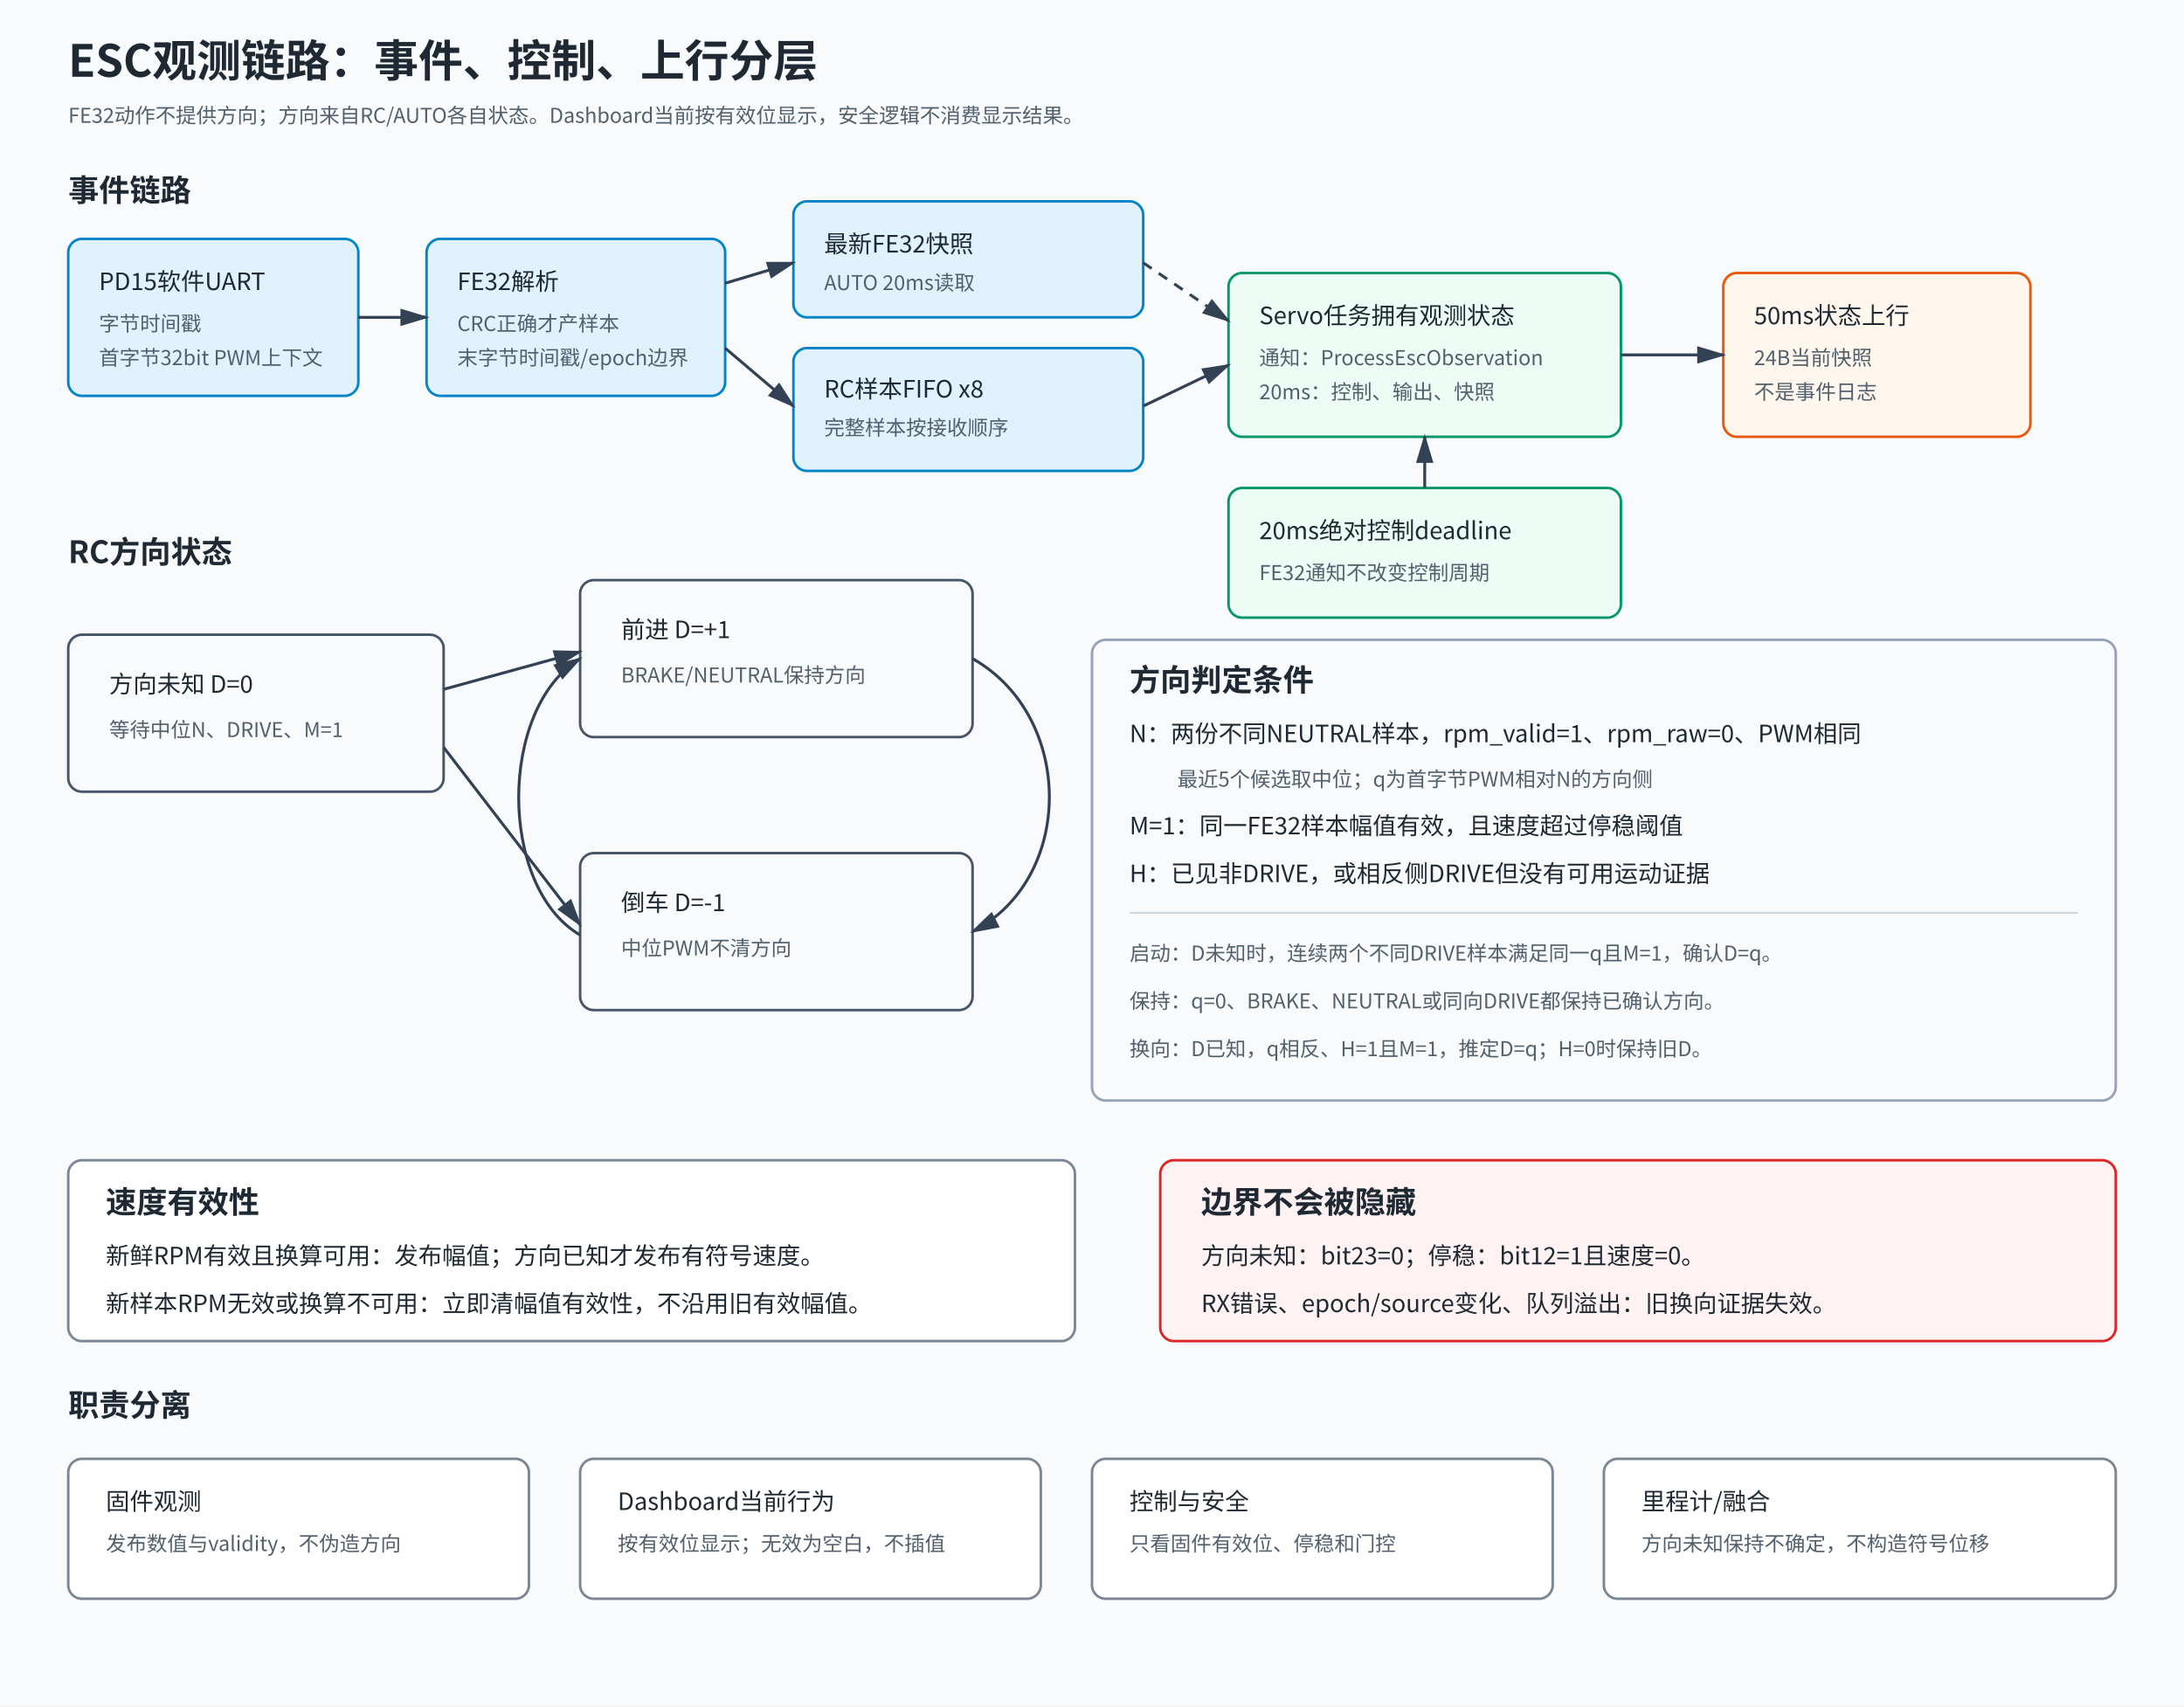
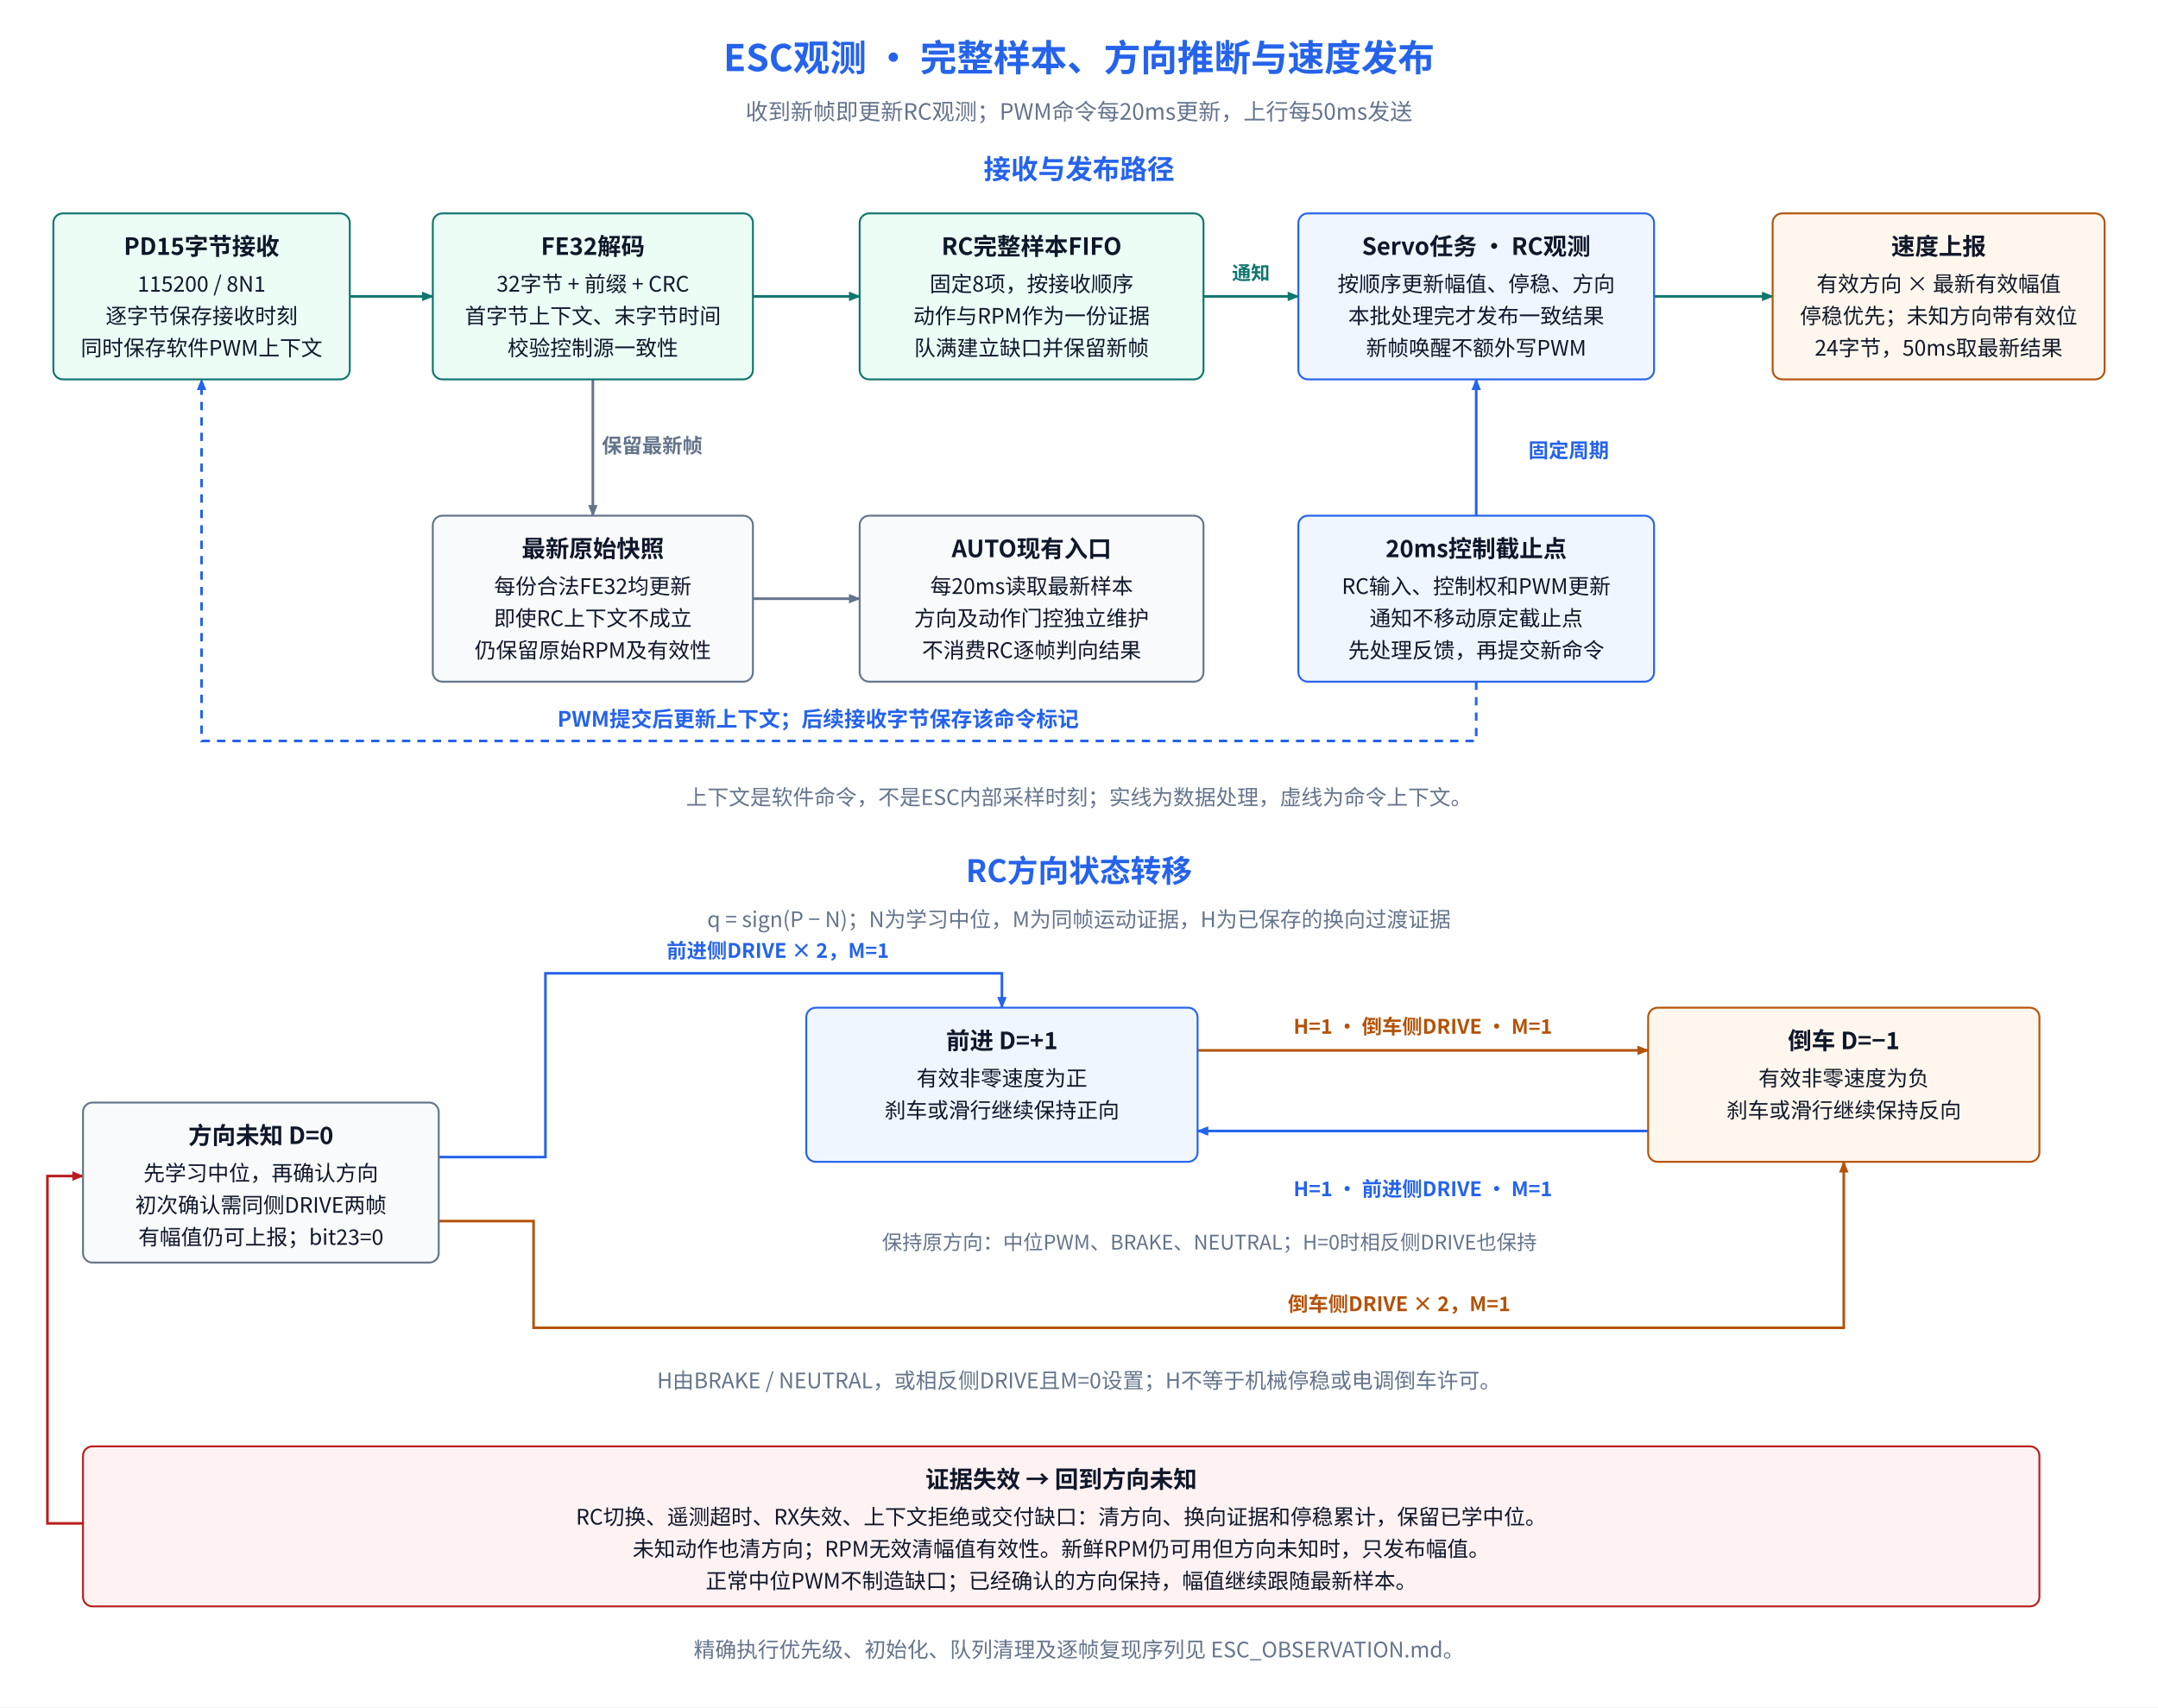
- <svg xmlns="http://www.w3.org/2000/svg" width="1280" height="1000" viewBox="0 0 1280 1000" role="img" aria-labelledby="title desc">
+ <svg xmlns="http://www.w3.org/2000/svg" width="1820" height="1440" viewBox="0 0 1820 1440" role="img" aria-labelledby="title desc">
+   <rect width="100%" height="100%" fill="white" />
  <defs>
-     <style>
-       text { font-family: "Noto Sans CJK SC", "Microsoft YaHei", "WenQuanYi Micro Hei", sans-serif; fill: #1f2933; }
-       .title { font-size: 26px; font-weight: 700; }
-       .section { font-size: 18px; font-weight: 700; }
-       .label { font-size: 14px; }
-       .small { font-size: 12px; fill: #52606d; }
-       .box { fill: #ffffff; stroke: #7b8794; stroke-width: 1.5; rx: 8; }
-       .event { fill: #e0f2fe; stroke: #0284c7; }
-       .control { fill: #ecfdf5; stroke: #059669; }
-       .uplink { fill: #fff7ed; stroke: #ea580c; }
-       .state { fill: #f8fafc; stroke: #475569; }
-       .invalid { fill: #fef2f2; stroke: #dc2626; }
-       .guard { fill: #f8fafc; stroke: #94a3b8; }
-       .arrow { stroke: #334155; stroke-width: 1.7; fill: none; marker-end: url(#arrow); }
-       .dashed { stroke-dasharray: 6 5; }
-       .rule { stroke: #cbd5e1; stroke-width: 1; }
-     </style>
-     <marker id="arrow" markerWidth="10" markerHeight="10" refX="9" refY="3" orient="auto" markerUnits="strokeWidth">
-       <path d="M0,0 L10,3 L0,6 Z" fill="#334155" />
+     <marker id="arrow-blue" markerWidth="10" markerHeight="8" refX="9" refY="4" orient="auto" markerUnits="userSpaceOnUse">
+       <path d="M0 0 L10 4 L0 8 Z" fill="#2563eb" />
+     </marker>
+     <marker id="arrow-green" markerWidth="10" markerHeight="8" refX="9" refY="4" orient="auto" markerUnits="userSpaceOnUse">
+       <path d="M0 0 L10 4 L0 8 Z" fill="#0f766e" />
+     </marker>
+     <marker id="arrow-orange" markerWidth="10" markerHeight="8" refX="9" refY="4" orient="auto" markerUnits="userSpaceOnUse">
+       <path d="M0 0 L10 4 L0 8 Z" fill="#b45309" />
+     </marker>
+     <marker id="arrow-gray" markerWidth="10" markerHeight="8" refX="9" refY="4" orient="auto" markerUnits="userSpaceOnUse">
+       <path d="M0 0 L10 4 L0 8 Z" fill="#64748b" />
+     </marker>
+     <marker id="arrow-red" markerWidth="10" markerHeight="8" refX="9" refY="4" orient="auto" markerUnits="userSpaceOnUse">
+       <path d="M0 0 L10 4 L0 8 Z" fill="#b91c1c" />
    </marker>
  </defs>
-   <rect x="0" y="0" width="1280" height="1000" fill="#f8fafc" />
-   <text x="40" y="45" class="title">ESC观测链路：事件、控制、上行分层</text>
-   <text x="40" y="72" class="small">FE32动作不提供方向；方向来自RC/AUTO各自状态。Dashboard当前按有效位显示，安全逻辑不消费显示结果。</text>
-   <text x="40" y="118" class="section">事件链路</text>
-   <rect x="40" y="140" width="170" height="92" class="box event" />
-   <text x="58" y="170" class="label">PD15软件UART</text>
-   <text x="58" y="194" class="small">字节时间戳</text>
-   <text x="58" y="214" class="small">首字节32bit PWM上下文</text>
-   <rect x="250" y="140" width="175" height="92" class="box event" />
-   <text x="268" y="170" class="label">FE32解析</text>
-   <text x="268" y="194" class="small">CRC正确才产样本</text>
-   <text x="268" y="214" class="small">末字节时间戳/epoch边界</text>
-   <rect x="465" y="118" width="205" height="68" class="box event" />
-   <text x="483" y="148" class="label">最新FE32快照</text>
-   <text x="483" y="170" class="small">AUTO 20ms读取</text>
-   <rect x="465" y="204" width="205" height="72" class="box event" />
-   <text x="483" y="233" class="label">RC样本FIFO x8</text>
-   <text x="483" y="255" class="small">完整样本按接收顺序</text>
-   <rect x="720" y="160" width="230" height="96" class="box control" />
-   <text x="738" y="190" class="label">Servo任务拥有观测状态</text>
-   <text x="738" y="214" class="small">通知：ProcessEscObservation</text>
-   <text x="738" y="234" class="small">20ms：控制、输出、快照</text>
-   <rect x="1010" y="160" width="180" height="96" class="box uplink" />
-   <text x="1028" y="190" class="label">50ms状态上行</text>
-   <text x="1028" y="214" class="small">24B当前快照</text>
-   <text x="1028" y="234" class="small">不是事件日志</text>
-   <path d="M210 186 L250 186" class="arrow" />
-   <path d="M425 166 L465 154" class="arrow" />
-   <path d="M425 204 L465 238" class="arrow" />
-   <path d="M670 238 L720 214" class="arrow" />
-   <path d="M670 154 L720 188" class="arrow dashed" />
-   <path d="M950 208 L1010 208" class="arrow" />
-   <rect x="720" y="286" width="230" height="76" class="box control" />
-   <text x="738" y="316" class="label">20ms绝对控制deadline</text>
-   <text x="738" y="340" class="small">FE32通知不改变控制周期</text>
-   <path d="M835 286 L835 256" class="arrow" />
-   <text x="40" y="330" class="section">RC方向状态</text>
-   <rect x="40" y="372" width="220" height="92" class="box state" />
-   <text x="64" y="406" class="label">方向未知 D=0</text>
-   <text x="64" y="432" class="small">等待中位N、DRIVE、M=1</text>
-   <rect x="340" y="340" width="230" height="92" class="box state" />
-   <text x="364" y="374" class="label">前进 D=+1</text>
-   <text x="364" y="400" class="small">BRAKE/NEUTRAL保持方向</text>
-   <rect x="340" y="500" width="230" height="92" class="box state" />
-   <text x="364" y="534" class="label">倒车 D=-1</text>
-   <text x="364" y="560" class="small">中位PWM不清方向</text>
-   <path d="M260 404 L340 382" class="arrow" />
-   <path d="M260 438 L340 542" class="arrow" />
-   <path d="M570 386 C630 420 630 515 570 546" class="arrow" />
-   <path d="M340 548 C292 520 292 415 340 386" class="arrow" />
-   <g transform="translate(0 45)">
-     <rect x="640" y="330" width="600" height="270" class="box guard" />
-     <text x="662" y="360" class="section">方向判定条件</text>
-     <text x="662" y="390" class="label">N：两份不同NEUTRAL样本，rpm_valid=1、rpm_raw=0、PWM相同</text>
-     <text x="690" y="416" class="small">最近5个候选取中位；q为首字节PWM相对N的方向侧</text>
-     <text x="662" y="444" class="label">M=1：同一FE32样本幅值有效，且速度超过停稳阈值</text>
-     <text x="662" y="472" class="label">H：已见非DRIVE，或相反侧DRIVE但没有可用运动证据</text>
-     <line x1="662" y1="490" x2="1218" y2="490" class="rule" />
-     <text x="662" y="518" class="small">启动：D未知时，连续两个不同DRIVE样本满足同一q且M=1，确认D=q。</text>
-     <text x="662" y="546" class="small">保持：q=0、BRAKE、NEUTRAL或同向DRIVE都保持已确认方向。</text>
-     <text x="662" y="574" class="small">换向：D已知，q相反、H=1且M=1，推定D=q；H=0时保持旧D。</text>
-   </g>
-   <g transform="translate(0 55)">
-     <rect x="40" y="625" width="590" height="106" class="box" />
-     <text x="62" y="656" class="section">速度有效性</text>
-     <text x="62" y="686" class="label">新鲜RPM有效且换算可用：发布幅值；方向已知才发布有符号速度。</text>
-     <text x="62" y="714" class="label">新样本RPM无效或换算不可用：立即清幅值有效性，不沿用旧有效幅值。</text>
-     <rect x="680" y="625" width="560" height="106" class="box invalid" />
-     <text x="704" y="656" class="section">边界不会被隐藏</text>
-     <text x="704" y="686" class="label">方向未知：bit23=0；停稳：bit12=1且速度=0。</text>
-     <text x="704" y="714" class="label">RX错误、epoch/source变化、队列溢出：旧换向证据失效。</text>
-     <text x="40" y="775" class="section">职责分离</text>
-     <rect x="40" y="800" width="270" height="82" class="box" />
-     <text x="62" y="830" class="label">固件观测</text>
-     <text x="62" y="854" class="small">发布数值与validity，不伪造方向</text>
-     <rect x="340" y="800" width="270" height="82" class="box" />
-     <text x="362" y="830" class="label">Dashboard当前行为</text>
-     <text x="362" y="854" class="small">按有效位显示；无效为空白，不插值</text>
-     <rect x="640" y="800" width="270" height="82" class="box" />
-     <text x="662" y="830" class="label">控制与安全</text>
-     <text x="662" y="854" class="small">只看固件有效位、停稳和门控</text>
-     <rect x="940" y="800" width="300" height="82" class="box" />
-     <text x="962" y="830" class="label">里程计/融合</text>
-     <text x="962" y="854" class="small">方向未知保持不确定，不构造符号位移</text>
+   <g font-family="Noto Sans CJK SC, Microsoft YaHei, sans-serif" fill="#0f172a">
+     <text x="910" y="60" text-anchor="middle" font-size="31" font-weight="700" fill="#2563eb">ESC观测 · 完整样本、方向推断与速度发布</text>
+     <text x="910" y="101" text-anchor="middle" font-size="19" font-weight="400" fill="#64748b">收到新帧即更新RC观测；PWM命令每20ms更新，上行每50ms发送</text>
+     <text x="910" y="151" text-anchor="middle" font-size="23" font-weight="700" fill="#2563eb">接收与发布路径</text>
+     <polyline points="295,250 365,250" stroke="#0f766e" stroke-width="2.2" fill="none" marker-end="url(#arrow-green)" />
+     <polyline points="635,250 725,250" stroke="#0f766e" stroke-width="2.2" fill="none" marker-end="url(#arrow-green)" />
+     <polyline points="1015,250 1095,250" stroke="#0f766e" stroke-width="2.2" fill="none" marker-end="url(#arrow-green)" />
+     <polyline points="1395,250 1495,250" stroke="#0f766e" stroke-width="2.2" fill="none" marker-end="url(#arrow-green)" />
+     <polyline points="500,320 500,435" stroke="#64748b" stroke-width="2.2" fill="none" marker-end="url(#arrow-gray)" />
+     <polyline points="635,505 725,505" stroke="#64748b" stroke-width="2.2" fill="none" marker-end="url(#arrow-gray)" />
+     <polyline points="1245,435 1245,320" stroke="#2563eb" stroke-width="2.2" fill="none" marker-end="url(#arrow-blue)" />
+     <polyline points="1245,575 1245,625 170,625 170,320" stroke="#2563eb" stroke-width="2.2" fill="none" marker-end="url(#arrow-blue)" stroke-dasharray="7 6" />
+     <rect x="45" y="180" width="250" height="140" rx="8" fill="#ecfdf5" stroke="#0f766e" stroke-width="1.6" />
+     <text x="170" y="215" text-anchor="middle" font-size="20" font-weight="700" fill="#0f172a">PD15字节接收</text>
+     <text x="170" y="246" text-anchor="middle" font-size="18" font-weight="400" fill="#0f172a">115200 / 8N1</text>
+     <text x="170" y="273" text-anchor="middle" font-size="18" font-weight="400" fill="#0f172a">逐字节保存接收时刻</text>
+     <text x="170" y="300" text-anchor="middle" font-size="18" font-weight="400" fill="#0f172a">同时保存软件PWM上下文</text>
+     <rect x="365" y="180" width="270" height="140" rx="8" fill="#ecfdf5" stroke="#0f766e" stroke-width="1.6" />
+     <text x="500" y="215" text-anchor="middle" font-size="20" font-weight="700" fill="#0f172a">FE32解码</text>
+     <text x="500" y="246" text-anchor="middle" font-size="18" font-weight="400" fill="#0f172a">32字节 + 前缀 + CRC</text>
+     <text x="500" y="273" text-anchor="middle" font-size="18" font-weight="400" fill="#0f172a">首字节上下文、末字节时间</text>
+     <text x="500" y="300" text-anchor="middle" font-size="18" font-weight="400" fill="#0f172a">校验控制源一致性</text>
+     <rect x="725" y="180" width="290" height="140" rx="8" fill="#ecfdf5" stroke="#0f766e" stroke-width="1.6" />
+     <text x="870" y="215" text-anchor="middle" font-size="20" font-weight="700" fill="#0f172a">RC完整样本FIFO</text>
+     <text x="870" y="246" text-anchor="middle" font-size="18" font-weight="400" fill="#0f172a">固定8项，按接收顺序</text>
+     <text x="870" y="273" text-anchor="middle" font-size="18" font-weight="400" fill="#0f172a">动作与RPM作为一份证据</text>
+     <text x="870" y="300" text-anchor="middle" font-size="18" font-weight="400" fill="#0f172a">队满建立缺口并保留新帧</text>
+     <rect x="1095" y="180" width="300" height="140" rx="8" fill="#eff6ff" stroke="#2563eb" stroke-width="1.6" />
+     <text x="1245" y="215" text-anchor="middle" font-size="20" font-weight="700" fill="#0f172a">Servo任务 · RC观测</text>
+     <text x="1245" y="246" text-anchor="middle" font-size="18" font-weight="400" fill="#0f172a">按顺序更新幅值、停稳、方向</text>
+     <text x="1245" y="273" text-anchor="middle" font-size="18" font-weight="400" fill="#0f172a">本批处理完才发布一致结果</text>
+     <text x="1245" y="300" text-anchor="middle" font-size="18" font-weight="400" fill="#0f172a">新帧唤醒不额外写PWM</text>
+     <rect x="1495" y="180" width="280" height="140" rx="8" fill="#fff7ed" stroke="#b45309" stroke-width="1.6" />
+     <text x="1635" y="215" text-anchor="middle" font-size="20" font-weight="700" fill="#0f172a">速度上报</text>
+     <text x="1635" y="246" text-anchor="middle" font-size="18" font-weight="400" fill="#0f172a">有效方向 × 最新有效幅值</text>
+     <text x="1635" y="273" text-anchor="middle" font-size="18" font-weight="400" fill="#0f172a">停稳优先；未知方向带有效位</text>
+     <text x="1635" y="300" text-anchor="middle" font-size="18" font-weight="400" fill="#0f172a">24字节，50ms取最新结果</text>
+     <rect x="365" y="435" width="270" height="140" rx="8" fill="#f8fafc" stroke="#64748b" stroke-width="1.6" />
+     <text x="500" y="470" text-anchor="middle" font-size="20" font-weight="700" fill="#0f172a">最新原始快照</text>
+     <text x="500" y="501" text-anchor="middle" font-size="18" font-weight="400" fill="#0f172a">每份合法FE32均更新</text>
+     <text x="500" y="528" text-anchor="middle" font-size="18" font-weight="400" fill="#0f172a">即使RC上下文不成立</text>
+     <text x="500" y="555" text-anchor="middle" font-size="18" font-weight="400" fill="#0f172a">仍保留原始RPM及有效性</text>
+     <rect x="725" y="435" width="290" height="140" rx="8" fill="#f8fafc" stroke="#64748b" stroke-width="1.6" />
+     <text x="870" y="470" text-anchor="middle" font-size="20" font-weight="700" fill="#0f172a">AUTO现有入口</text>
+     <text x="870" y="501" text-anchor="middle" font-size="18" font-weight="400" fill="#0f172a">每20ms读取最新样本</text>
+     <text x="870" y="528" text-anchor="middle" font-size="18" font-weight="400" fill="#0f172a">方向及动作门控独立维护</text>
+     <text x="870" y="555" text-anchor="middle" font-size="18" font-weight="400" fill="#0f172a">不消费RC逐帧判向结果</text>
+     <rect x="1095" y="435" width="300" height="140" rx="8" fill="#eff6ff" stroke="#2563eb" stroke-width="1.6" />
+     <text x="1245" y="470" text-anchor="middle" font-size="20" font-weight="700" fill="#0f172a">20ms控制截止点</text>
+     <text x="1245" y="501" text-anchor="middle" font-size="18" font-weight="400" fill="#0f172a">RC输入、控制权和PWM更新</text>
+     <text x="1245" y="528" text-anchor="middle" font-size="18" font-weight="400" fill="#0f172a">通知不移动原定截止点</text>
+     <text x="1245" y="555" text-anchor="middle" font-size="18" font-weight="400" fill="#0f172a">先处理反馈，再提交新命令</text>
+     <text x="550" y="382" text-anchor="middle" font-size="17" font-weight="700" fill="#64748b">保留最新帧</text>
+     <text x="1055" y="236" text-anchor="middle" font-size="16" font-weight="700" fill="#0f766e">通知</text>
+     <text x="1323" y="386" text-anchor="middle" font-size="17" font-weight="700" fill="#2563eb">固定周期</text>
+     <text x="690" y="613" text-anchor="middle" font-size="18" font-weight="700" fill="#2563eb">PWM提交后更新上下文；后续接收字节保存该命令标记</text>
+     <text x="910" y="679" text-anchor="middle" font-size="18" font-weight="400" fill="#64748b">上下文是软件命令，不是ESC内部采样时刻；实线为数据处理，虚线为命令上下文。</text>
+     <text x="910" y="744" text-anchor="middle" font-size="26" font-weight="700" fill="#2563eb">RC方向状态转移</text>
+     <text x="910" y="782" text-anchor="middle" font-size="18" font-weight="400" fill="#64748b">q = sign(P − N)；N为学习中位，M为同帧运动证据，H为已保存的换向过渡证据</text>
+     <polyline points="370,976 460,976 460,821 845,821 845,850" stroke="#2563eb" stroke-width="2.2" fill="none" marker-end="url(#arrow-blue)" />
+     <polyline points="370,1030 450,1030 450,1120 1555,1120 1555,980" stroke="#b45309" stroke-width="2.2" fill="none" marker-end="url(#arrow-orange)" />
+     <polyline points="1010,886 1390,886" stroke="#b45309" stroke-width="2.2" fill="none" marker-end="url(#arrow-orange)" />
+     <polyline points="1390,954 1010,954" stroke="#2563eb" stroke-width="2.2" fill="none" marker-end="url(#arrow-blue)" />
+     <polyline points="70,1285 40,1285 40,992 70,992" stroke="#b91c1c" stroke-width="2.2" fill="none" marker-end="url(#arrow-red)" />
+     <rect x="70" y="930" width="300" height="135" rx="8" fill="#f8fafc" stroke="#64748b" stroke-width="1.6" />
+     <text x="220" y="965" text-anchor="middle" font-size="20" font-weight="700" fill="#0f172a">方向未知 D=0</text>
+     <text x="220" y="996" text-anchor="middle" font-size="18" font-weight="400" fill="#0f172a">先学习中位，再确认方向</text>
+     <text x="220" y="1023" text-anchor="middle" font-size="18" font-weight="400" fill="#0f172a">初次确认需同侧DRIVE两帧</text>
+     <text x="220" y="1050" text-anchor="middle" font-size="18" font-weight="400" fill="#0f172a">有幅值仍可上报；bit23=0</text>
+     <rect x="680" y="850" width="330" height="130" rx="8" fill="#eff6ff" stroke="#2563eb" stroke-width="1.6" />
+     <text x="845" y="885" text-anchor="middle" font-size="20" font-weight="700" fill="#0f172a">前进 D=+1</text>
+     <text x="845" y="916" text-anchor="middle" font-size="18" font-weight="400" fill="#0f172a">有效非零速度为正</text>
+     <text x="845" y="943" text-anchor="middle" font-size="18" font-weight="400" fill="#0f172a">刹车或滑行继续保持正向</text>
+     <rect x="1390" y="850" width="330" height="130" rx="8" fill="#fff7ed" stroke="#b45309" stroke-width="1.6" />
+     <text x="1555" y="885" text-anchor="middle" font-size="20" font-weight="700" fill="#0f172a">倒车 D=−1</text>
+     <text x="1555" y="916" text-anchor="middle" font-size="18" font-weight="400" fill="#0f172a">有效非零速度为负</text>
+     <text x="1555" y="943" text-anchor="middle" font-size="18" font-weight="400" fill="#0f172a">刹车或滑行继续保持反向</text>
+     <text x="656" y="808" text-anchor="middle" font-size="17" font-weight="700" fill="#2563eb">前进侧DRIVE × 2，M=1</text>
+     <text x="1180" y="1106" text-anchor="middle" font-size="17" font-weight="700" fill="#b45309">倒车侧DRIVE × 2，M=1</text>
+     <text x="1200" y="872" text-anchor="middle" font-size="17" font-weight="700" fill="#b45309">H=1 · 倒车侧DRIVE · M=1</text>
+     <text x="1200" y="1009" text-anchor="middle" font-size="17" font-weight="700" fill="#2563eb">H=1 · 前进侧DRIVE · M=1</text>
+     <text x="1020" y="1054" text-anchor="middle" font-size="17" font-weight="400" fill="#64748b">保持原方向：中位PWM、BRAKE、NEUTRAL；H=0时相反侧DRIVE也保持</text>
+     <text x="910" y="1171" text-anchor="middle" font-size="18" font-weight="400" fill="#64748b">H由BRAKE / NEUTRAL，或相反侧DRIVE且M=0设置；H不等于机械停稳或电调倒车许可。</text>
+     <rect x="70" y="1220" width="1650" height="135" rx="8" fill="#fef2f2" stroke="#b91c1c" stroke-width="1.6" />
+     <text x="895" y="1255" text-anchor="middle" font-size="20" font-weight="700" fill="#0f172a">证据失效 → 回到方向未知</text>
+     <text x="895" y="1286" text-anchor="middle" font-size="18" font-weight="400" fill="#0f172a">RC切换、遥测超时、RX失效、上下文拒绝或交付缺口：清方向、换向证据和停稳累计，保留已学中位。</text>
+     <text x="895" y="1313" text-anchor="middle" font-size="18" font-weight="400" fill="#0f172a">未知动作也清方向；RPM无效清幅值有效性。新鲜RPM仍可用但方向未知时，只发布幅值。</text>
+     <text x="895" y="1340" text-anchor="middle" font-size="18" font-weight="400" fill="#0f172a">正常中位PWM不制造缺口；已经确认的方向保持，幅值继续跟随最新样本。</text>
+     <text x="910" y="1398" text-anchor="middle" font-size="18" font-weight="400" fill="#64748b">精确执行优先级、初始化、队列清理及逐帧复现序列见 ESC_OBSERVATION.md。</text>
  </g>
</svg>
